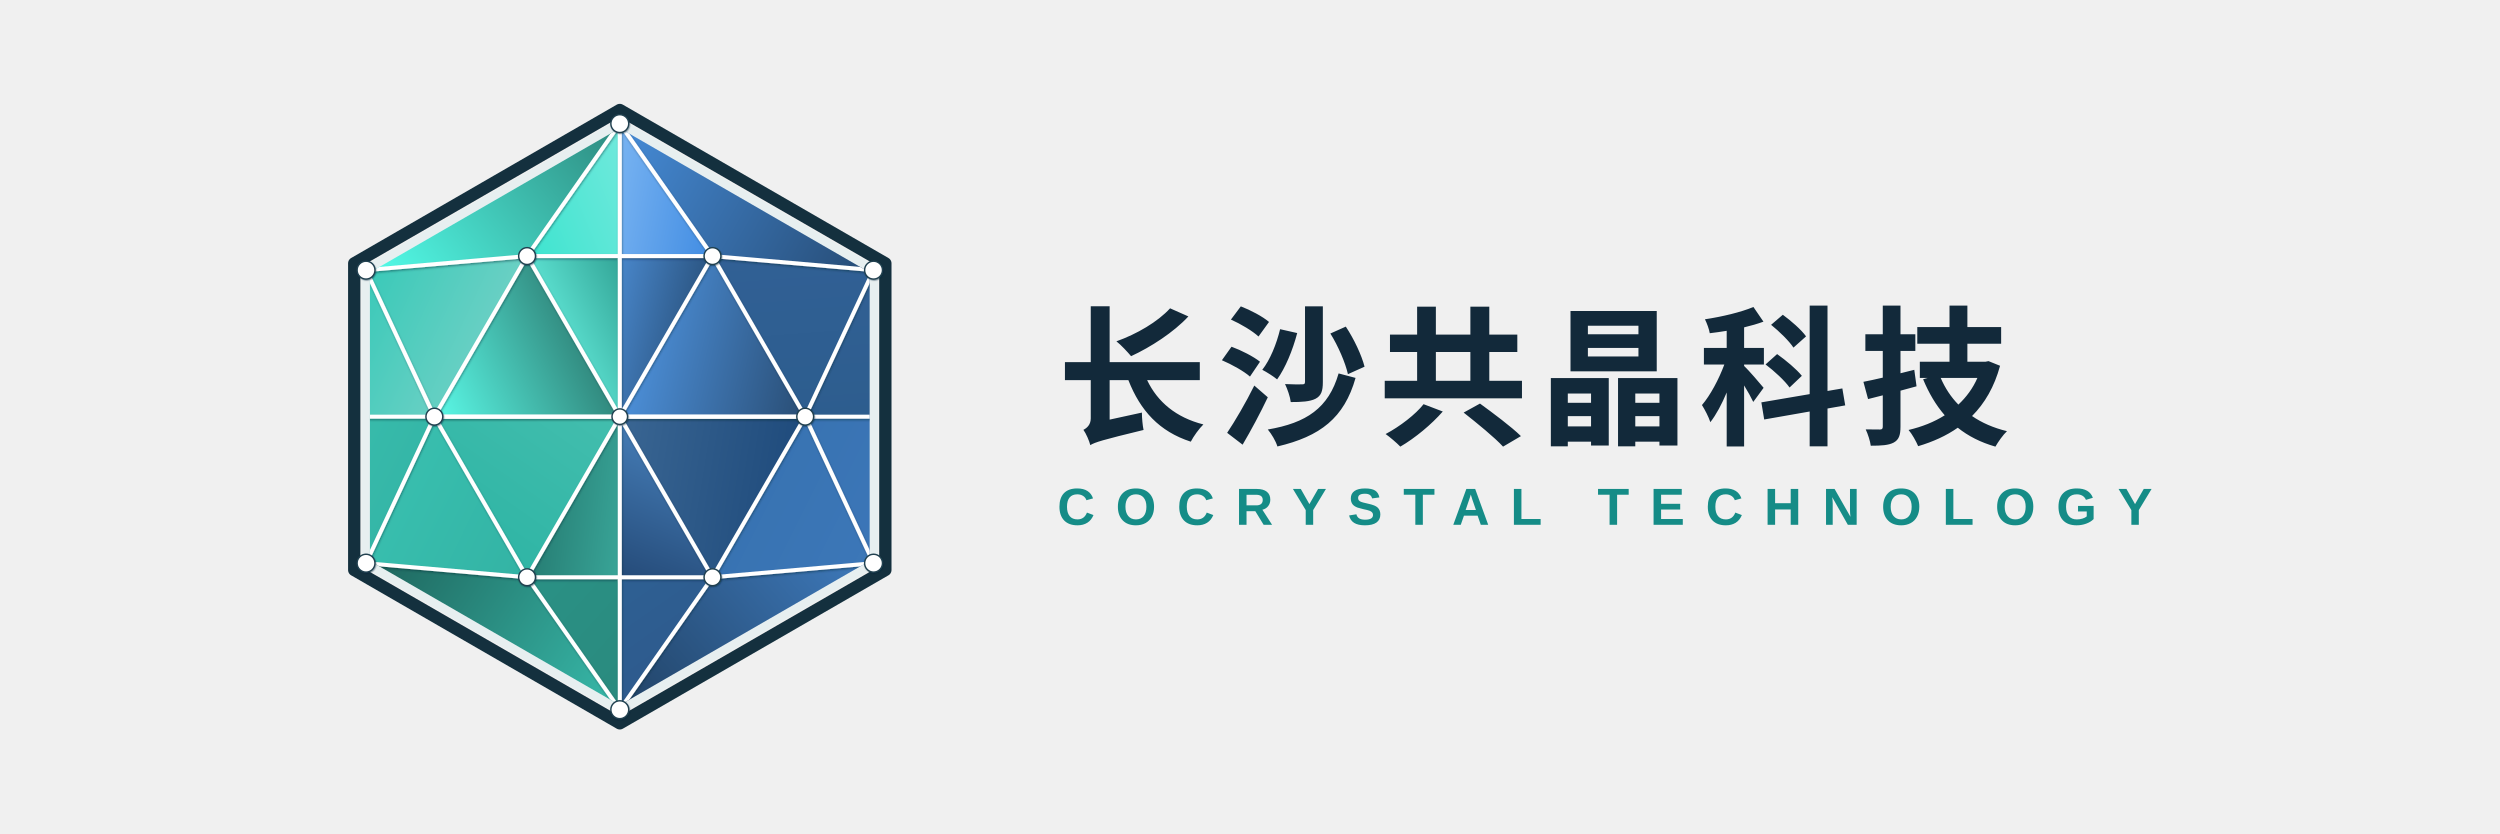
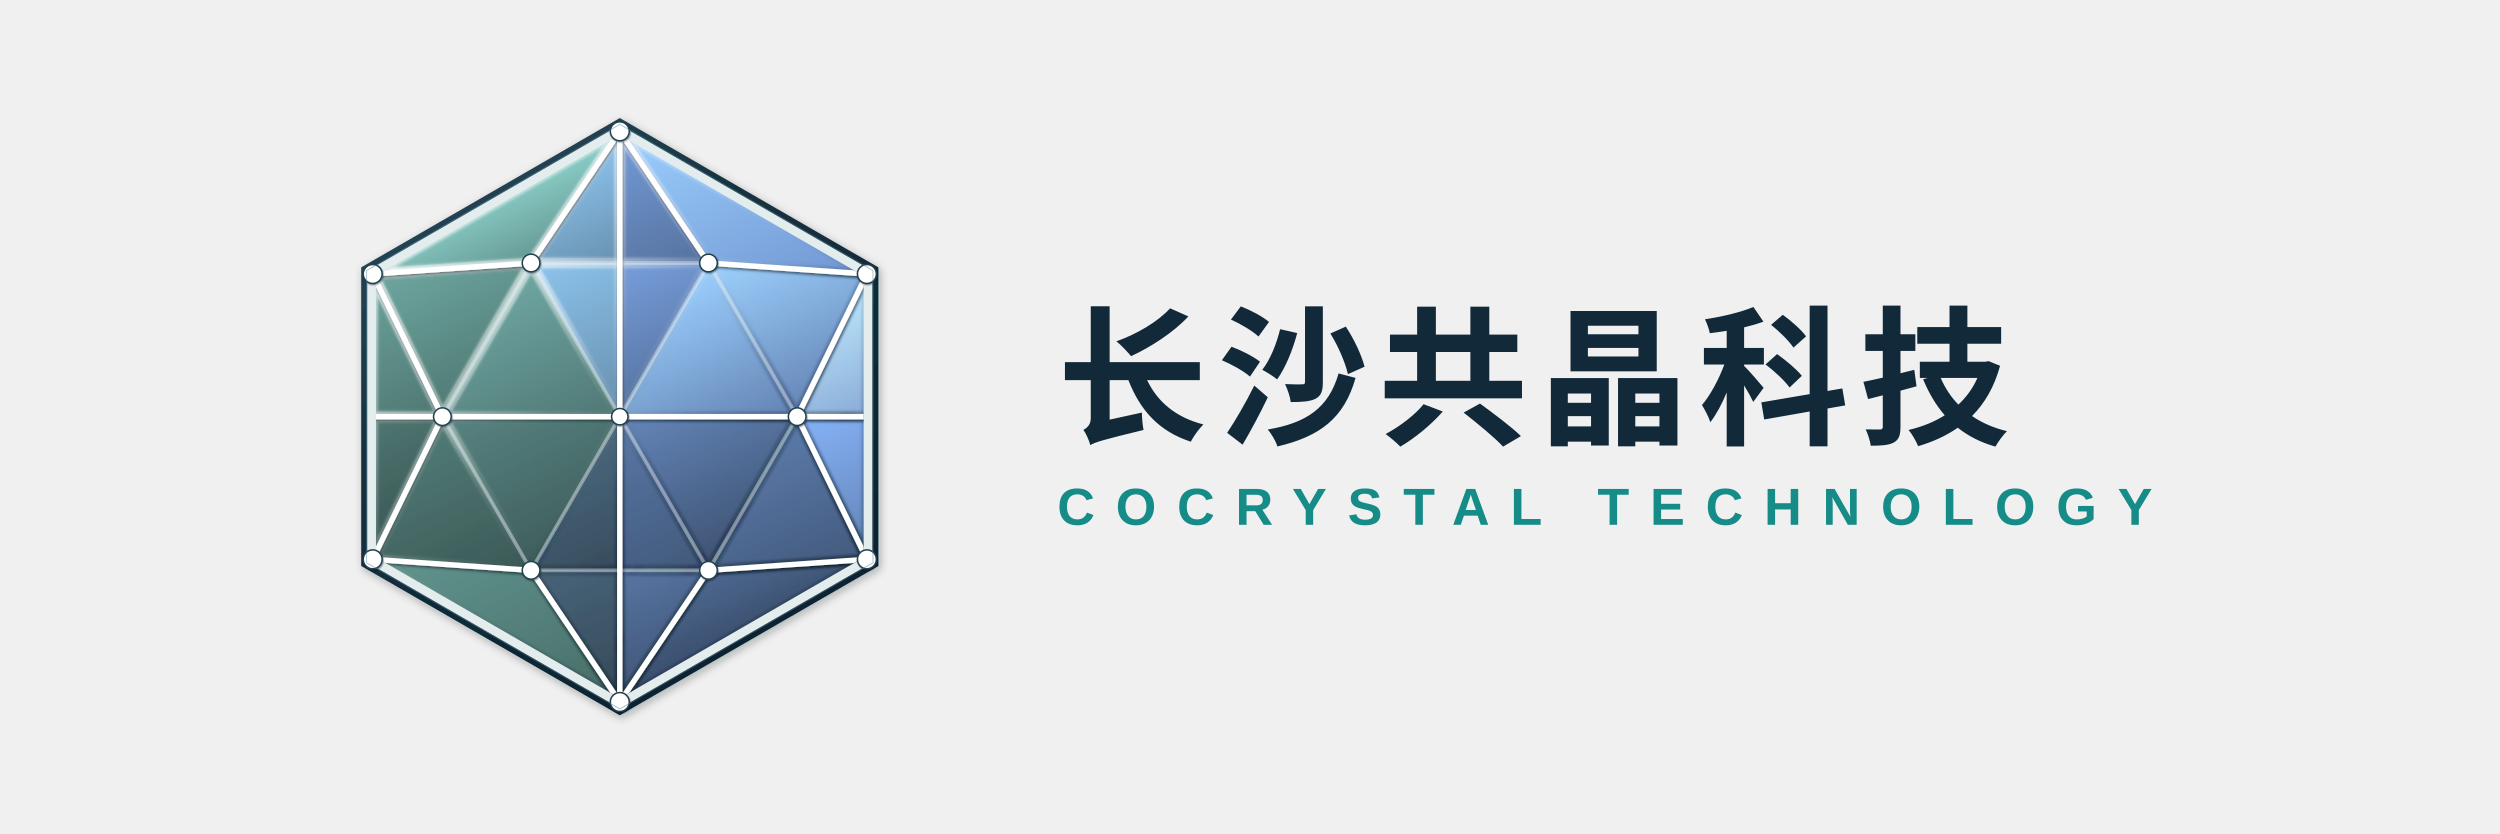
<svg xmlns="http://www.w3.org/2000/svg" viewBox="0 0 1200 400" width="1200" height="400">
-   <g transform="translate(297.5,200) scale(31.1203)">
+   <g transform="translate(297.5,200) scale(30.303)">
    <defs>
-       <linearGradient id="f0" gradientUnits="userSpaceOnUse" x1="0.796" y1="0.189" x2="-0.558" y2="-0.133">
-         <stop offset="0" stop-color="#2B5582" />
-         <stop offset="1" stop-color="#4987CB" />
-       </linearGradient>
-       <linearGradient id="f1" gradientUnits="userSpaceOnUse" x1="0.953" y1="-0.448" x2="-0.218" y2="0.102">
-         <stop offset="0" stop-color="#33A597" />
-         <stop offset="1" stop-color="#5ADECE" />
-       </linearGradient>
-       <linearGradient id="f2" gradientUnits="userSpaceOnUse" x1="0" y1="0" x2="-2.343" y2="1.101">
-         <stop offset="0" stop-color="#31887D" />
-         <stop offset="1" stop-color="#5BFAE8" />
-       </linearGradient>
-       <linearGradient id="f3" gradientUnits="userSpaceOnUse" x1="-1.635" y1="2.333" x2="0" y2="0">
-         <stop offset="0" stop-color="#2FB5A5" />
-         <stop offset="1" stop-color="#43BEAE" />
-       </linearGradient>
-       <linearGradient id="f4" gradientUnits="userSpaceOnUse" x1="-0.839" y1="2.149" x2="0" y2="0">
-         <stop offset="0" stop-color="#254B79" />
-         <stop offset="1" stop-color="#457DB7" />
-       </linearGradient>
-       <linearGradient id="f5" gradientUnits="userSpaceOnUse" x1="-1.094" y1="-0.14" x2="0.312" y2="0.04">
-         <stop offset="0" stop-color="#267D73" />
-         <stop offset="1" stop-color="#39A598" />
-       </linearGradient>
-       <linearGradient id="f6" gradientUnits="userSpaceOnUse" x1="2.785" y1="0.456" x2="0" y2="0">
-         <stop offset="0" stop-color="#1F4B7C" />
-         <stop offset="1" stop-color="#3A6693" />
-       </linearGradient>
-       <linearGradient id="f7" gradientUnits="userSpaceOnUse" x1="2.707" y1="0.644" x2="0" y2="0">
-         <stop offset="0" stop-color="#294D74" />
-         <stop offset="1" stop-color="#4C8FD8" />
-       </linearGradient>
-       <linearGradient id="f8" gradientUnits="userSpaceOnUse" x1="0.016" y1="0.213" x2="-0.176" y2="-2.357">
-         <stop offset="0" stop-color="#2C5D8E" />
-         <stop offset="1" stop-color="#316095" />
-       </linearGradient>
-       <linearGradient id="f9" gradientUnits="userSpaceOnUse" x1="0.901" y1="0.179" x2="-0.865" y2="-0.172">
-         <stop offset="0" stop-color="#418CE2" />
-         <stop offset="1" stop-color="#79B4F2" />
-       </linearGradient>
-       <linearGradient id="f10" gradientUnits="userSpaceOnUse" x1="-0.358" y1="0.146" x2="1.583" y2="-0.647">
-         <stop offset="0" stop-color="#3DE4CF" />
-         <stop offset="1" stop-color="#71E9DC" />
-       </linearGradient>
-       <linearGradient id="f11" gradientUnits="userSpaceOnUse" x1="-4.081" y1="-1.904" x2="-2.123" y2="-0.991">
-         <stop offset="0" stop-color="#39C9B8" />
-         <stop offset="1" stop-color="#6AD0C4" />
-       </linearGradient>
-       <linearGradient id="f12" gradientUnits="userSpaceOnUse" x1="-0.16" y1="-0.079" x2="-2.294" y2="-1.14">
-         <stop offset="0" stop-color="#33B3A4" />
-         <stop offset="1" stop-color="#38BEAE" />
-       </linearGradient>
-       <linearGradient id="f13" gradientUnits="userSpaceOnUse" x1="2.127" y1="3.024" x2="1.166" y2="1.657">
-         <stop offset="0" stop-color="#2E5A8D" />
-         <stop offset="1" stop-color="#2E6093" />
-       </linearGradient>
-       <linearGradient id="f14" gradientUnits="userSpaceOnUse" x1="2.247" y1="2.019" x2="0.44" y2="0.395">
-         <stop offset="0" stop-color="#2A8A7E" />
-         <stop offset="1" stop-color="#2A9185" />
-       </linearGradient>
-       <linearGradient id="f15" gradientUnits="userSpaceOnUse" x1="2.135" y1="1.07" x2="4.034" y2="2.022">
-         <stop offset="0" stop-color="#3873B2" />
-         <stop offset="1" stop-color="#3C77B8" />
-       </linearGradient>
-       <linearGradient id="f16" gradientUnits="userSpaceOnUse" x1="1.974" y1="1.13" x2="-1.949" y2="-1.115">
-         <stop offset="0" stop-color="#264B74" />
-         <stop offset="1" stop-color="#468CD8" />
-       </linearGradient>
-       <linearGradient id="f17" gradientUnits="userSpaceOnUse" x1="2.222" y1="-1.849" x2="-1.202" y2="1">
-         <stop offset="0" stop-color="#2D897E" />
-         <stop offset="1" stop-color="#53FEEA" />
-       </linearGradient>
-       <linearGradient id="f18" gradientUnits="userSpaceOnUse" x1="-2.239" y1="-1.112" x2="-3.139" y2="-1.56">
-         <stop offset="0" stop-color="#35B6A7" />
-         <stop offset="1" stop-color="#37BBAB" />
-       </linearGradient>
-       <linearGradient id="f19" gradientUnits="userSpaceOnUse" x1="-4.081" y1="-1.904" x2="-2.349" y2="-1.096">
-         <stop offset="0" stop-color="#39C9B8" />
-         <stop offset="1" stop-color="#69D0C4" />
-       </linearGradient>
-       <linearGradient id="f20" gradientUnits="userSpaceOnUse" x1="-1.695" y1="-1.115" x2="2.075" y2="1.365">
-         <stop offset="0" stop-color="#1E645C" />
-         <stop offset="1" stop-color="#38BBAB" />
-       </linearGradient>
-       <linearGradient id="f21" gradientUnits="userSpaceOnUse" x1="-2.24" y1="1.958" x2="1.099" y2="-0.961">
-         <stop offset="0" stop-color="#214265" />
-         <stop offset="1" stop-color="#3E7ABC" />
-       </linearGradient>
-       <linearGradient id="f22" gradientUnits="userSpaceOnUse" x1="2.286" y1="1.146" x2="4.034" y2="2.022">
-         <stop offset="0" stop-color="#3873B2" />
-         <stop offset="1" stop-color="#3C76B8" />
-       </linearGradient>
-       <linearGradient id="f23" gradientUnits="userSpaceOnUse" x1="0.022" y1="0.291" x2="-0.146" y2="-1.956">
-         <stop offset="0" stop-color="#2D5D8E" />
-         <stop offset="1" stop-color="#316094" />
+       <linearGradient id="f0" gradientUnits="userSpaceOnUse" x1="-0.682" y1="-1.478" x2="0.496" y2="1.074">
+         <stop offset="0" stop-color="#9CD0FF" />
+         <stop offset="1" stop-color="#6282B2" />
+       </linearGradient>
+       <linearGradient id="f1" gradientUnits="userSpaceOnUse" x1="-0.93" y1="-2.015" x2="0" y2="0">
+         <stop offset="0" stop-color="#779EDC" />
+         <stop offset="1" stop-color="#56739F" />
+       </linearGradient>
+       <linearGradient id="f2" gradientUnits="userSpaceOnUse" x1="-1.178" y1="-2.552" x2="0" y2="0">
+         <stop offset="0" stop-color="#8DC4ED" />
+         <stop offset="1" stop-color="#668EAB" />
+       </linearGradient>
+       <linearGradient id="f3" gradientUnits="userSpaceOnUse" x1="-1.178" y1="-2.552" x2="0" y2="0">
+         <stop offset="0" stop-color="#70A8A4" />
+         <stop offset="1" stop-color="#4F7774" />
+       </linearGradient>
+       <linearGradient id="f4" gradientUnits="userSpaceOnUse" x1="-0.496" y1="-1.074" x2="0.682" y2="1.478">
+         <stop offset="0" stop-color="#588481" />
+         <stop offset="1" stop-color="#3E5D5B" />
+       </linearGradient>
+       <linearGradient id="f5" gradientUnits="userSpaceOnUse" x1="0" y1="0" x2="1.178" y2="2.552">
+         <stop offset="0" stop-color="#5A79A8" />
+         <stop offset="1" stop-color="#415879" />
+       </linearGradient>
+       <linearGradient id="f6" gradientUnits="userSpaceOnUse" x1="0" y1="0" x2="0.93" y2="2.015">
+         <stop offset="0" stop-color="#4B697F" />
+         <stop offset="1" stop-color="#364C5C" />
+       </linearGradient>
+       <linearGradient id="f7" gradientUnits="userSpaceOnUse" x1="0" y1="0" x2="1.178" y2="2.552">
+         <stop offset="0" stop-color="#6486BA" />
+         <stop offset="1" stop-color="#3D5170" />
+       </linearGradient>
+       <linearGradient id="f8" gradientUnits="userSpaceOnUse" x1="-0.682" y1="-1.478" x2="0.496" y2="1.074">
+         <stop offset="0" stop-color="#9ED2FF" />
+         <stop offset="1" stop-color="#6383B4" />
+       </linearGradient>
+       <linearGradient id="f9" gradientUnits="userSpaceOnUse" x1="-1.728" y1="-3.743" x2="-0.682" y2="-1.478">
+         <stop offset="0" stop-color="#759DDA" />
+         <stop offset="1" stop-color="#55719E" />
+       </linearGradient>
+       <linearGradient id="f10" gradientUnits="userSpaceOnUse" x1="-1.728" y1="-3.743" x2="-0.93" y2="-2.015">
+         <stop offset="0" stop-color="#8EC6F0" />
+         <stop offset="1" stop-color="#6790AE" />
+       </linearGradient>
+       <linearGradient id="f11" gradientUnits="userSpaceOnUse" x1="-1.554" y1="-3.368" x2="-0.496" y2="-1.074">
+         <stop offset="0" stop-color="#6EA7A0" />
+         <stop offset="1" stop-color="#507974" />
+       </linearGradient>
+       <linearGradient id="f12" gradientUnits="userSpaceOnUse" x1="-0.496" y1="-1.074" x2="0.682" y2="1.478">
+         <stop offset="0" stop-color="#527C77" />
+         <stop offset="1" stop-color="#3B5956" />
+       </linearGradient>
+       <linearGradient id="f13" gradientUnits="userSpaceOnUse" x1="0.93" y1="2.015" x2="1.728" y2="3.743">
+         <stop offset="0" stop-color="#5876A3" />
+         <stop offset="1" stop-color="#405576" />
+       </linearGradient>
+       <linearGradient id="f14" gradientUnits="userSpaceOnUse" x1="0.682" y1="1.478" x2="1.728" y2="3.743">
+         <stop offset="0" stop-color="#486479" />
+         <stop offset="1" stop-color="#344958" />
+       </linearGradient>
+       <linearGradient id="f15" gradientUnits="userSpaceOnUse" x1="0.496" y1="1.074" x2="1.554" y2="3.368">
+         <stop offset="0" stop-color="#5C7BAB" />
+         <stop offset="1" stop-color="#43597C" />
+       </linearGradient>
+       <linearGradient id="f16" gradientUnits="userSpaceOnUse" x1="-1.728" y1="-3.743" x2="-0.173" y2="-0.375">
+         <stop offset="0" stop-color="#9CD0FF" />
+         <stop offset="1" stop-color="#7196D1" />
+       </linearGradient>
+       <linearGradient id="f17" gradientUnits="userSpaceOnUse" x1="-1.728" y1="-3.743" x2="-1.178" y2="-2.552">
+         <stop offset="0" stop-color="#8BD0C9" />
+         <stop offset="1" stop-color="#659792" />
+       </linearGradient>
+       <linearGradient id="f18" gradientUnits="userSpaceOnUse" x1="-0.691" y1="-1.496" x2="0.173" y2="0.375">
+         <stop offset="0" stop-color="#4F7772" />
+         <stop offset="1" stop-color="#395653" />
+       </linearGradient>
+       <linearGradient id="f19" gradientUnits="userSpaceOnUse" x1="-1.554" y1="-3.368" x2="-0.496" y2="-1.074">
+         <stop offset="0" stop-color="#6DA49D" />
+         <stop offset="1" stop-color="#4F7772" />
+       </linearGradient>
+       <linearGradient id="f20" gradientUnits="userSpaceOnUse" x1="0.173" y1="0.375" x2="1.728" y2="3.743">
+         <stop offset="0" stop-color="#62958F" />
+         <stop offset="1" stop-color="#476C67" />
+       </linearGradient>
+       <linearGradient id="f21" gradientUnits="userSpaceOnUse" x1="1.178" y1="2.552" x2="1.728" y2="3.743">
+         <stop offset="0" stop-color="#4E6992" />
+         <stop offset="1" stop-color="#394C69" />
+       </linearGradient>
+       <linearGradient id="f22" gradientUnits="userSpaceOnUse" x1="0.496" y1="1.074" x2="1.554" y2="3.368">
+         <stop offset="0" stop-color="#86B3F8" />
+         <stop offset="1" stop-color="#6181B4" />
+       </linearGradient>
+       <linearGradient id="f23" gradientUnits="userSpaceOnUse" x1="-0.173" y1="-0.375" x2="0.691" y2="1.496">
+         <stop offset="0" stop-color="#BEEBFF" />
+         <stop offset="1" stop-color="#89AAD6" />
      </linearGradient>
      <clipPath id="cf">
-         <polygon points="3.854,-2.225 0,-4.45 -3.854,-2.225 -3.854,2.225 0,4.45 3.854,2.225" />
+         <polygon points="3.862,-2.23 0,-4.46 -3.862,-2.23 -3.862,2.23 0,4.46 3.862,2.23" />
      </clipPath>
-       <filter id="lsh" x="-30%" y="-30%" width="160%" height="160%">
-         <feDropShadow dx="0.010" dy="0.024" stdDeviation="0.020" flood-color="#0B2230" flood-opacity="0.40" />
-       </filter>
-       <filter id="dsh" x="-120%" y="-120%" width="340%" height="340%">
-         <feDropShadow dx="0.010" dy="0.014" stdDeviation="0.014" flood-color="#0E2A38" flood-opacity="0.45" />
+       <radialGradient id="glow" cx="0.36" cy="0.30" r="0.85">
+         <stop offset="0" stop-color="#FFFFFF" stop-opacity="0.16" />
+         <stop offset="0.55" stop-color="#FFFFFF" stop-opacity="0.04" />
+         <stop offset="1" stop-color="#04121C" stop-opacity="0.20" />
+       </radialGradient>
+       <linearGradient id="bev" gradientUnits="userSpaceOnUse" x1="-3.6" y1="-3.6" x2="3.6" y2="3.6">
+         <stop offset="0" stop-color="#FFFFFF" stop-opacity="0.72" />
+         <stop offset="0.42" stop-color="#FFFFFF" stop-opacity="0.06" />
+         <stop offset="0.58" stop-color="#05141F" stop-opacity="0.06" />
+         <stop offset="1" stop-color="#05141F" stop-opacity="0.34" />
+       </linearGradient>
+       <linearGradient id="rim" x1="0" y1="0" x2="0.6" y2="1">
+         <stop offset="0" stop-color="#2C4F60" />
+         <stop offset="0.45" stop-color="#14303E" />
+         <stop offset="1" stop-color="#0C2230" />
+       </linearGradient>
+       <filter id="lsh" x="-30%%" y="-30%%" width="160%%" height="160%%">
+         <feDropShadow dx="0.009" dy="0.030" stdDeviation="0.026" flood-color="#06131C" flood-opacity="0.55" />
+       </filter>
+       <filter id="dsh" x="-140%%" y="-140%%" width="380%%" height="380%%">
+         <feDropShadow dx="0.012" dy="0.018" stdDeviation="0.016" flood-color="#0A1B26" flood-opacity="0.45" />
+       </filter>
+       <filter id="bevblur" x="-40%%" y="-40%%" width="180%%" height="180%%">
+         <feGaussianBlur stdDeviation="0.026" />
+       </filter>
+       <filter id="gsh" x="-30%%" y="-30%%" width="160%%" height="160%%">
+         <feDropShadow dx="0.030" dy="0.045" stdDeviation="0.070" flood-color="#0A1B26" flood-opacity="0.30" />
      </filter>
    </defs>
-     <polygon points="4.096,-2.365 0,-4.73 -4.096,-2.365 -4.096,2.365 0,4.73 4.096,2.365" fill="none" stroke="#14303E" stroke-width="0.19" stroke-linejoin="round" />
-     <polygon points="3.984,-2.3 0,-4.6 -3.984,-2.3 -3.984,2.3 0,4.6 3.984,2.3" fill="#E7EFF0" />
-     <g clip-path="url(#cf)">
-       <polygon points="0,0 1.43,-2.477 0,-2.477" fill="url(#f0)" />
-       <polygon points="0,0 0,-2.477 -1.43,-2.477" fill="url(#f1)" />
-       <polygon points="0,0 -1.43,-2.477 -2.86,0" fill="url(#f2)" />
-       <polygon points="0,0 -2.86,0 -1.43,2.477" fill="url(#f3)" />
-       <polygon points="0,0 0,2.477 1.43,2.477" fill="url(#f4)" />
-       <polygon points="0,0 -1.43,2.477 0,2.477" fill="url(#f5)" />
-       <polygon points="0,0 1.43,2.477 2.86,0" fill="url(#f6)" />
-       <polygon points="0,0 2.86,0 1.43,-2.477" fill="url(#f7)" />
-       <polygon points="3.914,-2.26 1.43,-2.477 2.86,0 2.86,0" fill="url(#f8)" />
-       <polygon points="0,-4.52 0,-4.52 0,-2.477 1.43,-2.477" fill="url(#f9)" />
-       <polygon points="0,-4.52 -1.43,-2.477 0,-2.477" fill="url(#f10)" />
-       <polygon points="-3.914,-2.26 -2.86,0 -1.43,-2.477" fill="url(#f11)" />
-       <polygon points="-3.914,2.26 -1.43,2.477 -2.86,0 -2.86,0" fill="url(#f12)" />
-       <polygon points="0,4.52 1.43,2.477 0,2.477" fill="url(#f13)" />
-       <polygon points="0,4.52 0,4.52 0,2.477 -1.43,2.477" fill="url(#f14)" />
-       <polygon points="3.914,2.26 2.86,0 1.43,2.477" fill="url(#f15)" />
-       <polygon points="3.914,-2.26 0,-4.52 1.43,-2.477" fill="url(#f16)" />
-       <polygon points="0,-4.52 -3.914,-2.26 -1.43,-2.477 0,-4.52" fill="url(#f17)" />
-       <polygon points="-3.914,0 -3.914,2.26 -2.86,0" fill="url(#f18)" />
-       <polygon points="-3.914,-2.26 -3.914,0 -2.86,0 -2.86,0" fill="url(#f19)" />
-       <polygon points="-3.914,2.26 0,4.52 -1.43,2.477" fill="url(#f20)" />
-       <polygon points="0,4.52 3.914,2.26 1.43,2.477 0,4.52" fill="url(#f21)" />
-       <polygon points="3.914,2.26 3.914,0 2.86,0 2.86,0" fill="url(#f22)" />
-       <polygon points="3.914,0 3.914,-2.26 2.86,0" fill="url(#f23)" />
-     </g>
-     <g clip-path="url(#cf)" stroke="#FFFFFF" stroke-width="0.062" stroke-linecap="round" filter="url(#lsh)">
-       <line x1="0" y1="0" x2="1.43" y2="-2.477" />
-       <line x1="1.43" y1="-2.477" x2="-1.43" y2="-2.477" />
-       <line x1="0" y1="0" x2="-1.43" y2="-2.477" />
-       <line x1="-1.43" y1="-2.477" x2="-2.86" y2="0" />
-       <line x1="0" y1="0" x2="-2.86" y2="0" />
-       <line x1="-2.86" y1="0" x2="-1.43" y2="2.477" />
-       <line x1="0" y1="0" x2="-1.43" y2="2.477" />
-       <line x1="-1.43" y1="2.477" x2="1.43" y2="2.477" />
-       <line x1="0" y1="0" x2="1.43" y2="2.477" />
-       <line x1="1.43" y1="2.477" x2="2.86" y2="0" />
-       <line x1="0" y1="0" x2="2.86" y2="0" />
-       <line x1="2.86" y1="0" x2="1.43" y2="-2.477" />
-       <line x1="3.914" y1="-2.26" x2="1.43" y2="-2.477" />
-       <line x1="3.914" y1="-2.26" x2="2.86" y2="0" />
-       <line x1="0" y1="-4.52" x2="-1.43" y2="-2.477" />
-       <line x1="0" y1="-4.52" x2="1.43" y2="-2.477" />
-       <line x1="-3.914" y1="-2.26" x2="-2.86" y2="0" />
-       <line x1="-3.914" y1="-2.26" x2="-1.43" y2="-2.477" />
-       <line x1="-3.914" y1="2.26" x2="-1.43" y2="2.477" />
-       <line x1="-3.914" y1="2.26" x2="-2.86" y2="0" />
-       <line x1="0" y1="4.52" x2="1.43" y2="2.477" />
-       <line x1="0" y1="4.52" x2="-1.43" y2="2.477" />
-       <line x1="3.914" y1="2.26" x2="2.86" y2="0" />
-       <line x1="3.914" y1="2.26" x2="1.43" y2="2.477" />
-       <line x1="0" y1="4.52" x2="0" y2="-4.52" />
-       <line x1="3.914" y1="0" x2="-3.914" y2="0" />
-     </g>
-     <g fill="#FFFFFF" stroke="#20404F" stroke-width="0.022" filter="url(#dsh)">
-       <circle cx="3.914" cy="-2.26" r="0.138" />
-       <circle cx="0" cy="-4.52" r="0.138" />
-       <circle cx="-3.914" cy="-2.26" r="0.138" />
-       <circle cx="-3.914" cy="2.26" r="0.138" />
-       <circle cx="0" cy="4.52" r="0.138" />
-       <circle cx="3.914" cy="2.26" r="0.138" />
-       <circle cx="1.43" cy="-2.477" r="0.130" />
-       <circle cx="-1.43" cy="-2.477" r="0.130" />
-       <circle cx="-2.86" cy="0" r="0.130" />
-       <circle cx="-1.43" cy="2.477" r="0.130" />
-       <circle cx="1.43" cy="2.477" r="0.130" />
-       <circle cx="2.86" cy="0" r="0.130" />
-       <circle cx="0" cy="0" r="0.120" />
+     <g filter="url(#gsh)">
+       <polygon points="4.096,-2.365 0,-4.73 -4.096,-2.365 -4.096,2.365 0,4.73 4.096,2.365" fill="url(#rim)" />
+       <polygon points="4.001,-2.31 0,-4.62 -4.001,-2.31 -4.001,2.31 0,4.62 4.001,2.31" fill="#E4EDEE" />
+       <g clip-path="url(#cf)">
+         <polygon points="0,0 2.81,0 1.405,-2.434" fill="url(#f0)" />
+         <polygon points="0,0 1.405,-2.434 0,-2.434" fill="url(#f1)" />
+         <polygon points="0,0 0,-2.434 -1.405,-2.434" fill="url(#f2)" />
+         <polygon points="0,0 -1.405,-2.434 -2.81,0" fill="url(#f3)" />
+         <polygon points="0,0 -2.81,0 -1.405,2.434" fill="url(#f4)" />
+         <polygon points="0,0 0,2.434 1.405,2.434" fill="url(#f5)" />
+         <polygon points="0,0 -1.405,2.434 0,2.434" fill="url(#f6)" />
+         <polygon points="0,0 1.405,2.434 2.81,0" fill="url(#f7)" />
+         <polygon points="3.914,-2.26 2.81,0 1.405,-2.434" fill="url(#f8)" />
+         <polygon points="0,-4.52 1.405,-2.434 0,-2.434 0,-4.52" fill="url(#f9)" />
+         <polygon points="0,-2.434 -1.405,-2.434 0,-4.52" fill="url(#f10)" />
+         <polygon points="-3.914,-2.26 -1.405,-2.434 -2.81,0" fill="url(#f11)" />
+         <polygon points="-3.914,2.26 -2.81,0 -2.81,0 -1.405,2.434" fill="url(#f12)" />
+         <polygon points="0,2.434 1.405,2.434 0,4.52" fill="url(#f13)" />
+         <polygon points="0,4.52 -1.405,2.434 0,2.434 0,4.52" fill="url(#f14)" />
+         <polygon points="3.914,2.26 1.405,2.434 2.81,0" fill="url(#f15)" />
+         <polygon points="3.914,-2.26 0,-4.52 1.405,-2.434" fill="url(#f16)" />
+         <polygon points="0,-4.52 -3.914,-2.26 -1.405,-2.434 0,-4.52" fill="url(#f17)" />
+         <polygon points="-3.914,0 -3.914,2.26 -2.81,0" fill="url(#f18)" />
+         <polygon points="-3.914,-2.26 -3.914,0 -2.81,0 -2.81,0" fill="url(#f19)" />
+         <polygon points="-3.914,2.26 0,4.52 -1.405,2.434" fill="url(#f20)" />
+         <polygon points="0,4.52 3.914,2.26 1.405,2.434 0,4.52" fill="url(#f21)" />
+         <polygon points="3.914,2.26 3.914,0 2.81,0" fill="url(#f22)" />
+         <polygon points="3.914,0 3.914,-2.26 2.81,0" fill="url(#f23)" />
+         <g fill="none" stroke="url(#bev)" stroke-width="0.17" stroke-linejoin="round" filter="url(#bevblur)">
+           <polygon points="0,0 2.81,0 1.405,-2.434" />
+           <polygon points="0,0 1.405,-2.434 0,-2.434" />
+           <polygon points="0,0 0,-2.434 -1.405,-2.434" />
+           <polygon points="0,0 -1.405,-2.434 -2.81,0" />
+           <polygon points="0,0 -2.81,0 -1.405,2.434" />
+           <polygon points="0,0 0,2.434 1.405,2.434" />
+           <polygon points="0,0 -1.405,2.434 0,2.434" />
+           <polygon points="0,0 1.405,2.434 2.81,0" />
+           <polygon points="3.914,-2.26 2.81,0 1.405,-2.434" />
+           <polygon points="0,-4.52 1.405,-2.434 0,-2.434 0,-4.52" />
+           <polygon points="0,-2.434 -1.405,-2.434 0,-4.52" />
+           <polygon points="-3.914,-2.26 -1.405,-2.434 -2.81,0" />
+           <polygon points="-3.914,2.26 -2.81,0 -2.81,0 -1.405,2.434" />
+           <polygon points="0,2.434 1.405,2.434 0,4.52" />
+           <polygon points="0,4.52 -1.405,2.434 0,2.434 0,4.52" />
+           <polygon points="3.914,2.26 1.405,2.434 2.81,0" />
+           <polygon points="3.914,-2.26 0,-4.52 1.405,-2.434" />
+           <polygon points="0,-4.52 -3.914,-2.26 -1.405,-2.434 0,-4.52" />
+           <polygon points="-3.914,0 -3.914,2.26 -2.81,0" />
+           <polygon points="-3.914,-2.26 -3.914,0 -2.81,0 -2.81,0" />
+           <polygon points="-3.914,2.26 0,4.52 -1.405,2.434" />
+           <polygon points="0,4.52 3.914,2.26 1.405,2.434 0,4.52" />
+           <polygon points="3.914,2.26 3.914,0 2.81,0" />
+           <polygon points="3.914,0 3.914,-2.26 2.81,0" />
+         </g>
+       </g>
+       <g clip-path="url(#cf)" stroke="#EAF4F6" stroke-width="0.06" stroke-linecap="round" opacity="0.42">
+         <line x1="2.81" y1="0" x2="1.405" y2="-2.434" />
+         <line x1="1.405" y1="-2.434" x2="-1.405" y2="-2.434" />
+         <line x1="-1.405" y1="-2.434" x2="-2.81" y2="0" />
+         <line x1="-2.81" y1="0" x2="-1.405" y2="2.434" />
+         <line x1="-1.405" y1="2.434" x2="1.405" y2="2.434" />
+         <line x1="1.405" y1="2.434" x2="2.81" y2="0" />
+         <line x1="0" y1="0" x2="1.405" y2="-2.434" />
+         <line x1="0" y1="0" x2="-1.405" y2="-2.434" />
+         <line x1="0" y1="0" x2="-1.405" y2="2.434" />
+         <line x1="0" y1="0" x2="1.405" y2="2.434" />
+       </g>
+       <g clip-path="url(#cf)" stroke="#FFFFFF" stroke-width="0.086" stroke-linecap="round" filter="url(#lsh)">
+         <line x1="3.914" y1="-2.26" x2="2.81" y2="0" />
+         <line x1="3.914" y1="-2.26" x2="1.405" y2="-2.434" />
+         <line x1="0" y1="-4.52" x2="1.405" y2="-2.434" />
+         <line x1="0" y1="-4.52" x2="-1.405" y2="-2.434" />
+         <line x1="-3.914" y1="-2.26" x2="-1.405" y2="-2.434" />
+         <line x1="-3.914" y1="-2.26" x2="-2.81" y2="0" />
+         <line x1="-3.914" y1="2.26" x2="-2.81" y2="0" />
+         <line x1="-3.914" y1="2.26" x2="-1.405" y2="2.434" />
+         <line x1="0" y1="4.52" x2="-1.405" y2="2.434" />
+         <line x1="0" y1="4.52" x2="1.405" y2="2.434" />
+         <line x1="3.914" y1="2.26" x2="1.405" y2="2.434" />
+         <line x1="3.914" y1="2.26" x2="2.81" y2="0" />
+         <line x1="0" y1="4.52" x2="0" y2="-4.52" />
+         <line x1="3.914" y1="0" x2="-3.914" y2="0" />
+       </g>
+       <g fill="#FFFFFF" stroke="#22414F" stroke-width="0.024" filter="url(#dsh)">
+         <circle cx="3.914" cy="-2.26" r="0.150" />
+         <circle cx="0" cy="-4.52" r="0.150" />
+         <circle cx="-3.914" cy="-2.26" r="0.150" />
+         <circle cx="-3.914" cy="2.26" r="0.150" />
+         <circle cx="0" cy="4.52" r="0.150" />
+         <circle cx="3.914" cy="2.26" r="0.150" />
+         <circle cx="2.81" cy="0" r="0.140" />
+         <circle cx="1.405" cy="-2.434" r="0.140" />
+         <circle cx="-1.405" cy="-2.434" r="0.140" />
+         <circle cx="-2.81" cy="0" r="0.140" />
+         <circle cx="-1.405" cy="2.434" r="0.140" />
+         <circle cx="1.405" cy="2.434" r="0.140" />
+         <circle cx="0" cy="0" r="0.130" />
+       </g>
+       <polygon points="4.01,-2.315 0,-4.63 -4.01,-2.315 -4.01,2.315 0,4.63 4.01,2.315" fill="none" stroke="#5E8798" stroke-width="0.014" opacity="0.55" />
    </g>
  </g>
  <text x="507.5" y="207.9" font-family="'Microsoft YaHei','PingFang SC','Noto Sans SC',sans-serif" font-size="72" font-weight="700" letter-spacing="5" fill="#12293A">长沙共晶科技</text>
  <text x="507.5" y="251.9" font-family="'Helvetica Neue',Arial,sans-serif" font-size="25" font-weight="600" letter-spacing="10" fill="#158C87">COCRYSTAL TECHNOLOGY</text>
</svg>
